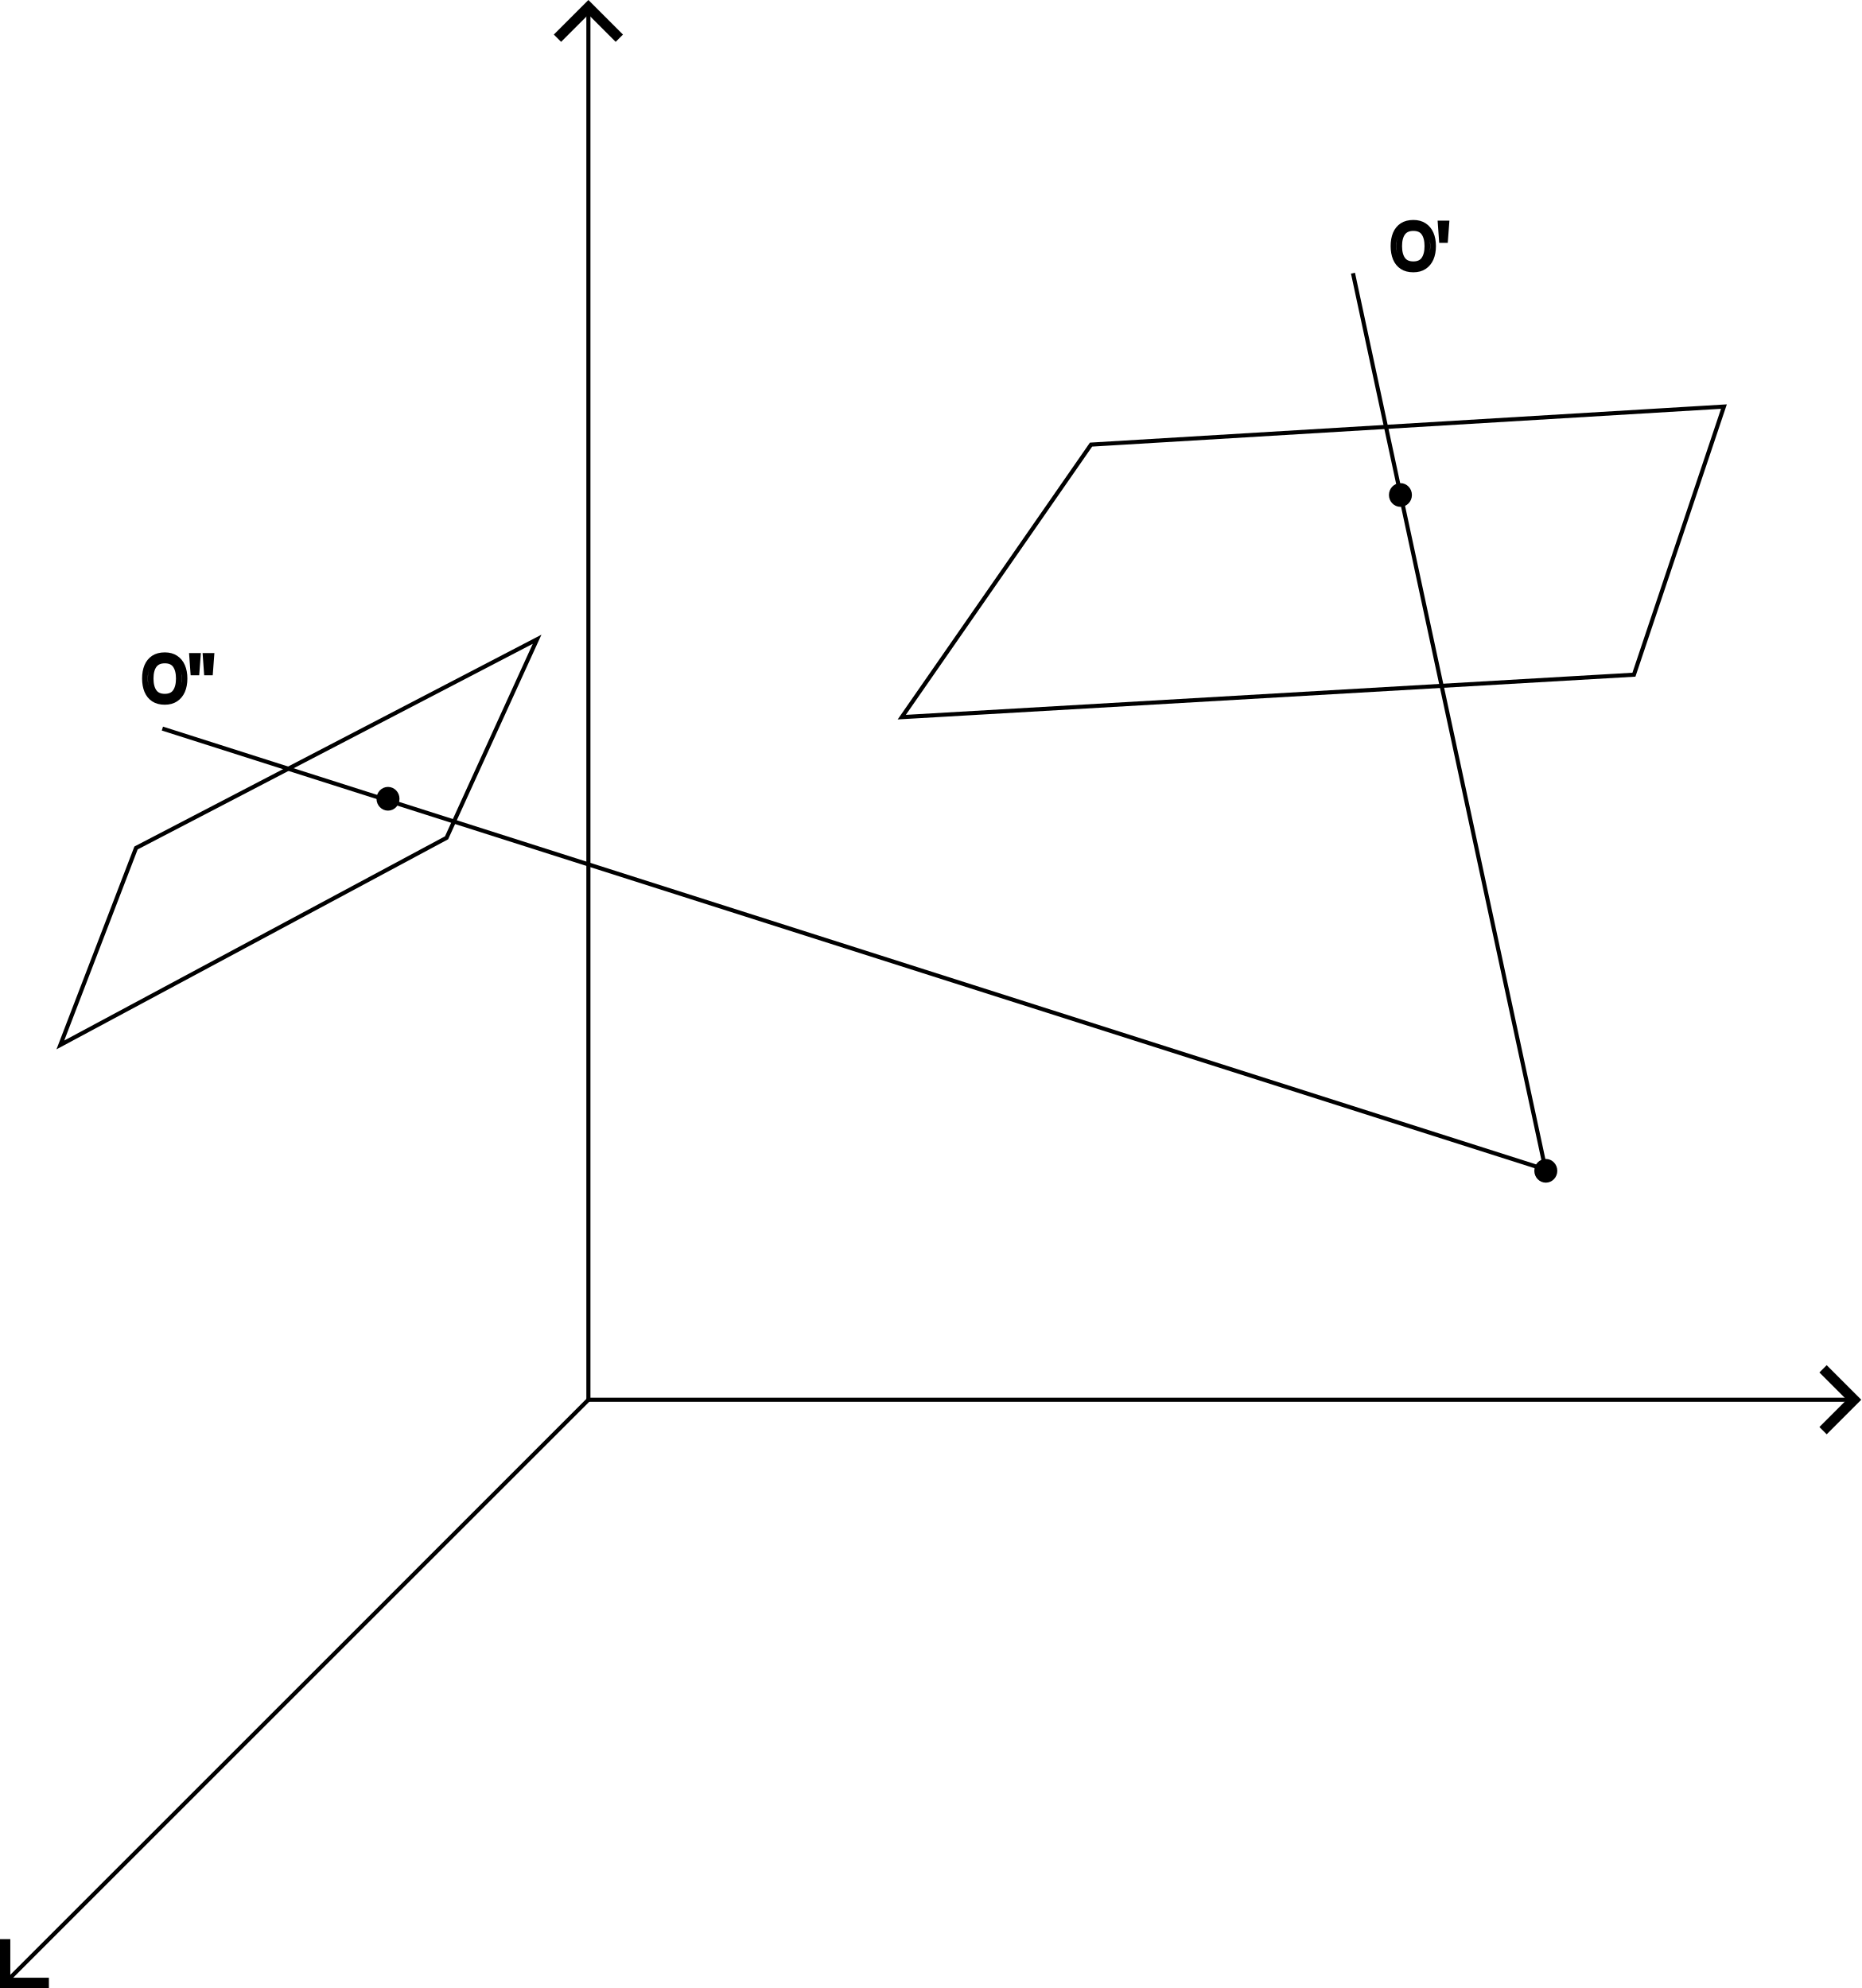
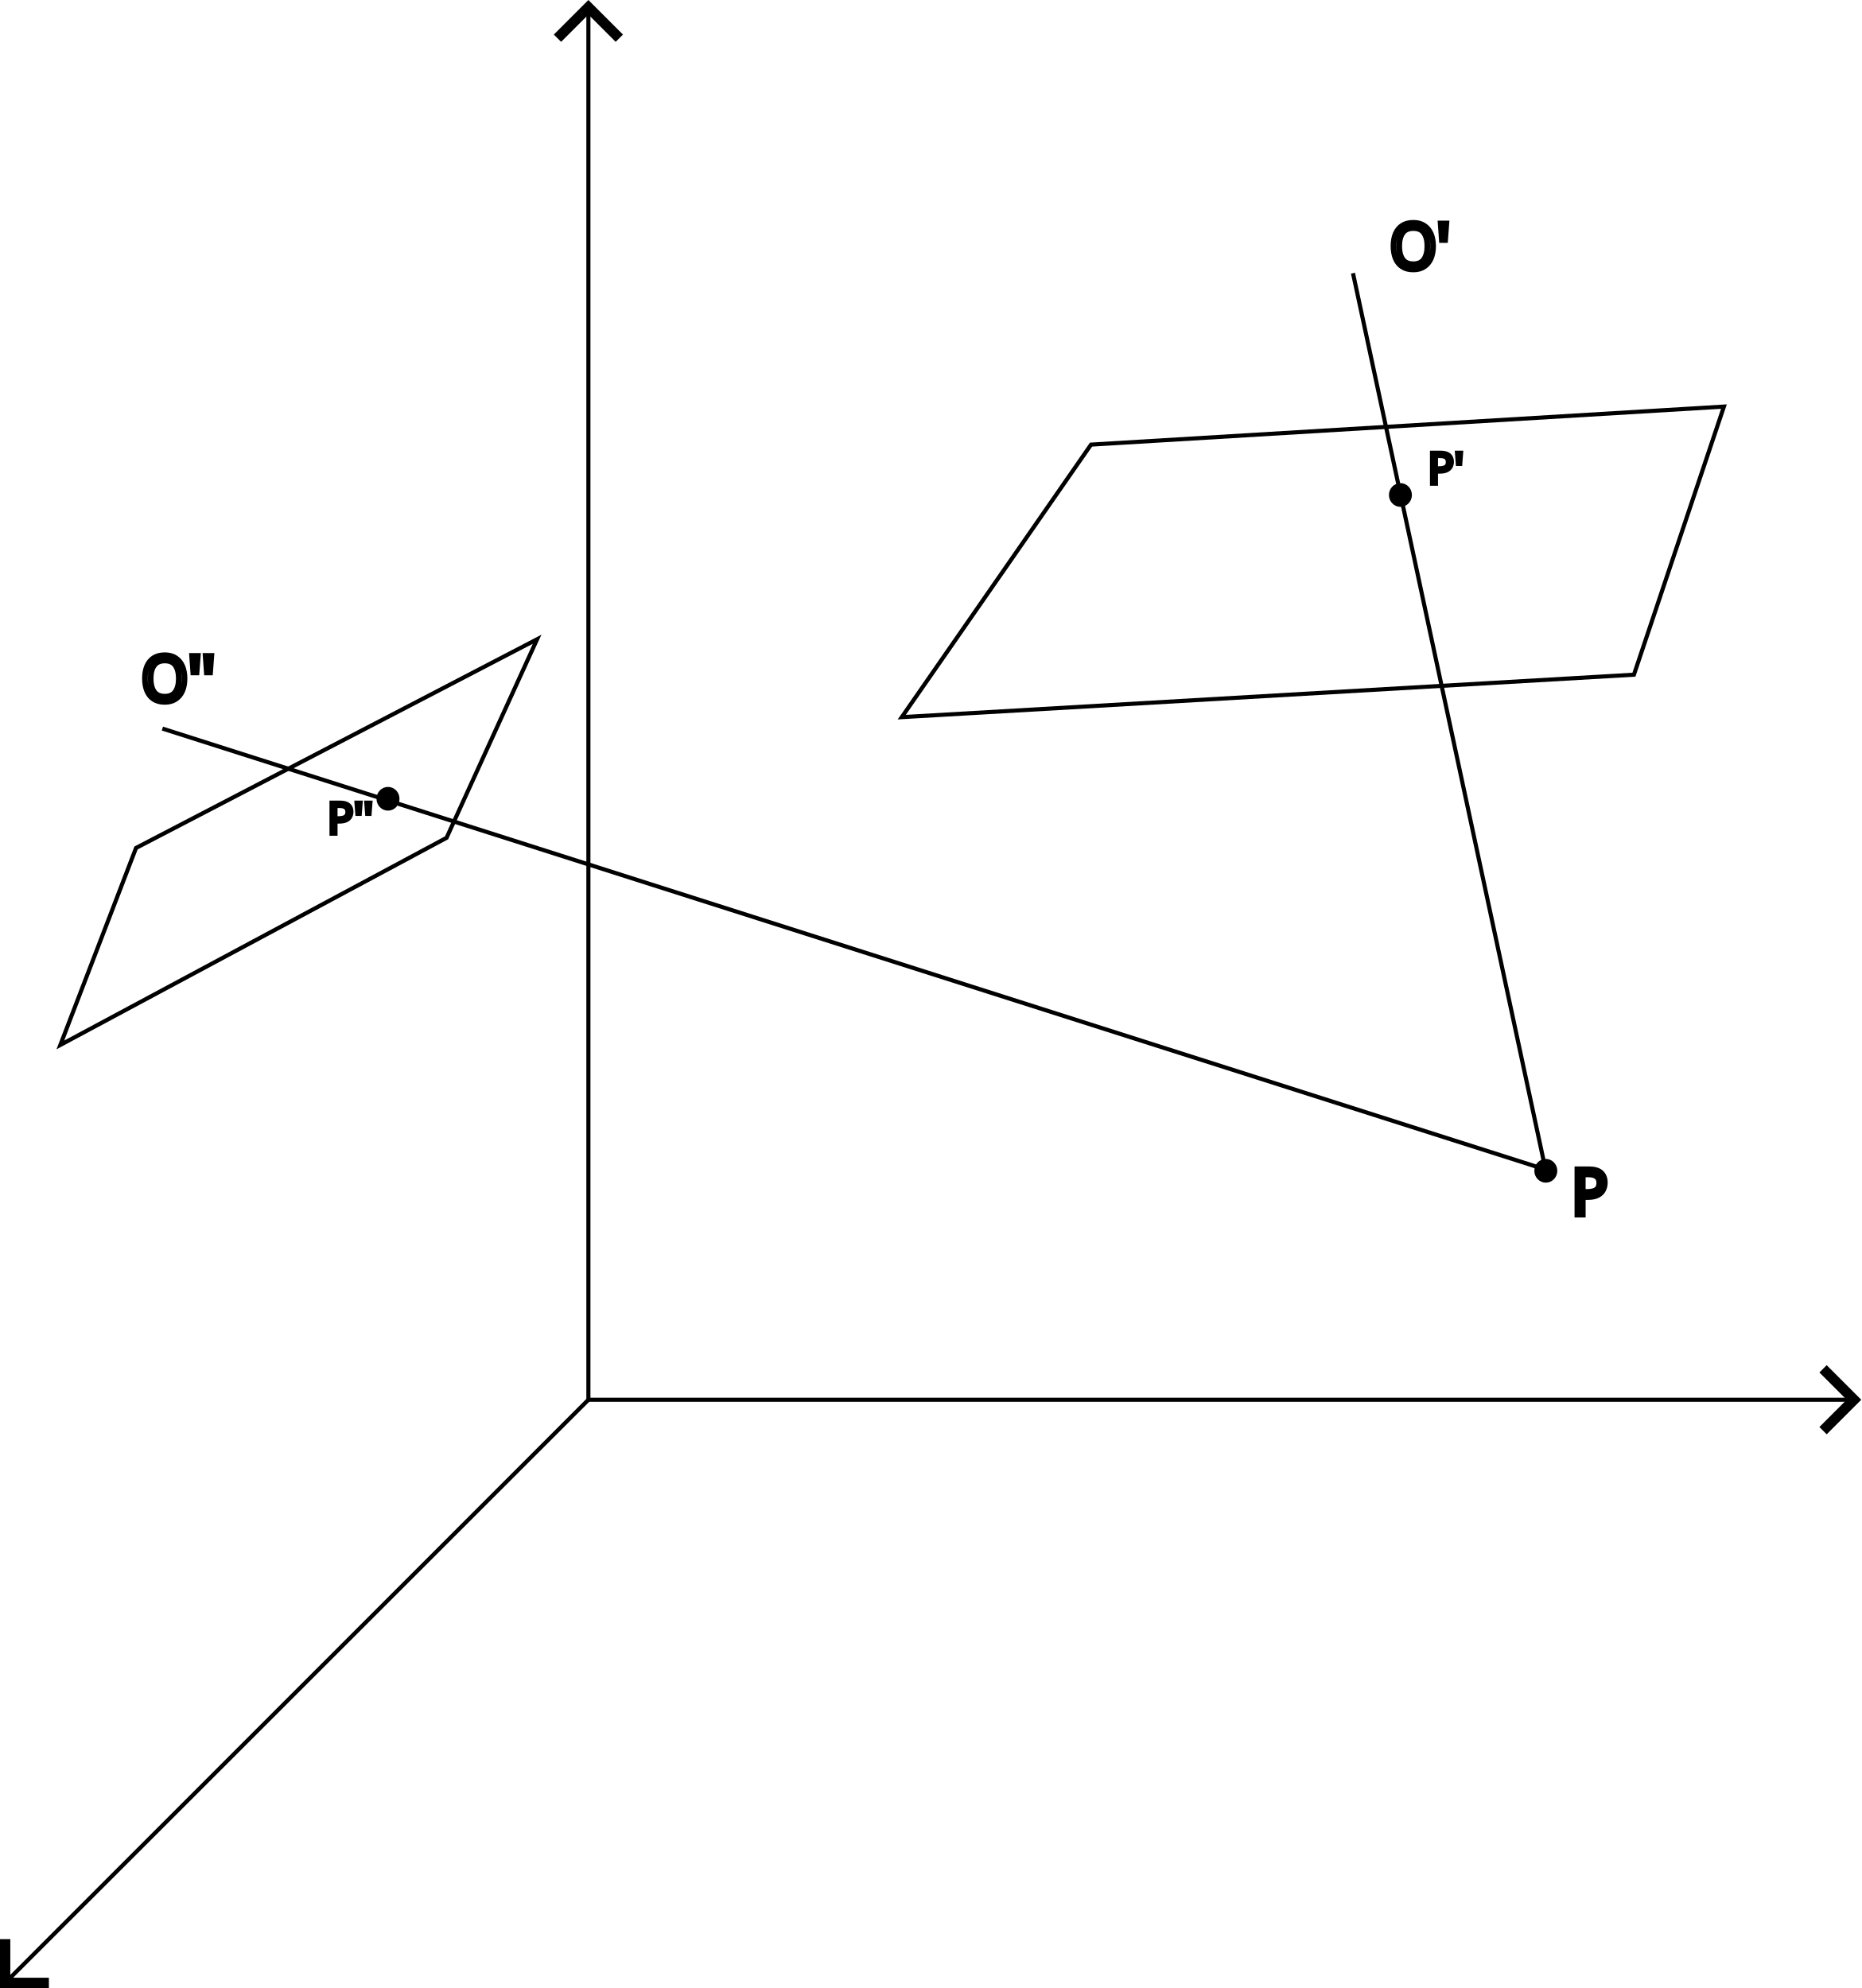
<svg xmlns="http://www.w3.org/2000/svg" width="513.327" height="548.409" viewBox="0 0 513.327 548.409" version="1.1" id="svg5">
  <defs id="defs2">
    <marker style="overflow:visible" id="Arrow1" refX="0" refY="0" orient="auto-start-reverse" markerWidth="10.217" markerHeight="16.875" viewBox="0 0 4.061 6.707" preserveAspectRatio="xMidYMid">
      <path style="fill:none;stroke:context-stroke;stroke-width:1;stroke-linecap:butt" d="M 3,-3 0,0 3,3" id="path5057" transform="rotate(180,0.125,0)" />
    </marker>
  </defs>
  <g id="layer1" transform="translate(-749.667,-369.9153)">
    <path style="fill:none;stroke:#000000;stroke-width:1.13;stroke-dasharray:none;marker-start:url(#Arrow1);marker-end:url(#Arrow1)" d="M 911.943,372.636 V 756.048 H 1260.273" id="path2424" />
    <path style="fill:none;stroke:#000000;stroke-width:1.13;stroke-dasharray:none;marker-end:url(#Arrow1)" d="M 911.943,756.048 751.591,916.4" id="path2426" />
    <path style="fill:none;stroke:#000000;stroke-width:1.13;stroke-dasharray:none" d="M 1122.811,445.273 1175.917,692.549 794.456,570.9" id="path2899" />
    <path style="fill:none;stroke:#000000;stroke-width:1.13;stroke-dasharray:none" d="m 1050.571,492.565 -52.203,75.183 201.928,-11.712 24.822,-73.962 z" id="path2901" />
    <path style="fill:none;stroke:#000000;stroke-width:1.13;stroke-dasharray:none" d="m 787.185,603.833 -20.873,54.337 106.515,-57.137 24.973,-54.776 z" id="path2901-6" />
    <text xml:space="preserve" style="font-size:16.982px;font-family:sans-serif;-inkscape-font-specification:'sans-serif, Normal';font-variant-position:sub;fill:none;stroke:#000000;stroke-width:1.599;stroke-dasharray:none" x="1161.324" y="433.193" id="text3053" transform="scale(0.9755886,1.025022)">
      <tspan id="tspan3051" x="1161.324" y="433.193" style="stroke-width:1.599">O'</tspan>
      <tspan x="1161.324" y="454.42" id="tspan3055" style="stroke-width:1.599" />
    </text>
+     <text xml:space="preserve" style="font-size:16.982px;font-family:sans-serif;-inkscape-font-specification:'sans-serif, Normal';font-variant-position:sub;fill:none;stroke:#000000;stroke-width:1.599;stroke-dasharray:none" x="1212.703" y="687.73" id="text3053-5" transform="scale(0.9755886,1.025022)">
+       <tspan id="tspan3051-3" x="1212.703" y="687.73" style="stroke-width:1.599">P</tspan>
+       <tspan x="1212.703" y="708.958" id="tspan3055-5" style="stroke-width:1.599" />
+     </text>
    <ellipse style="fill:#000000;fill-opacity:1;stroke:#000000;stroke-width:1.13;stroke-dasharray:none" id="path3159" ry="2.707" rx="2.604" cy="590.265" cx="856.675" />
    <ellipse style="fill:#000000;fill-opacity:1;stroke:#000000;stroke-width:1.13;stroke-dasharray:none" id="path3159-6" ry="2.707" rx="2.604" cy="506.463" cx="1135.898" />
    <ellipse style="fill:#000000;fill-opacity:1;stroke:#000000;stroke-width:1.13;stroke-dasharray:none" id="path3159-35" ry="2.707" rx="2.604" cy="692.893" cx="1175.994" />
    <text xml:space="preserve" style="font-size:16.982px;font-family:sans-serif;-inkscape-font-specification:'sans-serif, Normal';font-variant-position:sub;fill:none;stroke:#000000;stroke-width:1.599;stroke-dasharray:none" x="808.364" y="549.57" id="text6331" transform="scale(0.9755886,1.025022)">
      <tspan id="tspan6327" x="808.364" y="549.57" style="stroke-width:1.599">O''</tspan>
      <tspan x="808.364" y="570.798" id="tspan6329" style="stroke-width:1.599" />
    </text>
+     <text xml:space="preserve" style="font-size:12px;font-family:sans-serif;-inkscape-font-specification:'sans-serif, Normal';font-variant-position:sub;fill:#000000;stroke:#000000;stroke-width:1.13" x="1143.448" y="503.361" id="text3092">
+       <tspan id="tspan3090" x="1143.448" y="503.361">P'</tspan>
+     </text>
+     <text xml:space="preserve" style="font-size:12px;font-family:sans-serif;-inkscape-font-specification:'sans-serif, Normal';font-variant-position:sub;fill:#000000;stroke:#000000;stroke-width:1.13" x="839.946" y="599.895" id="text3096">
+       <tspan id="tspan3094" x="839.946" y="599.895">P''</tspan>
+     </text>
  </g>
</svg>
